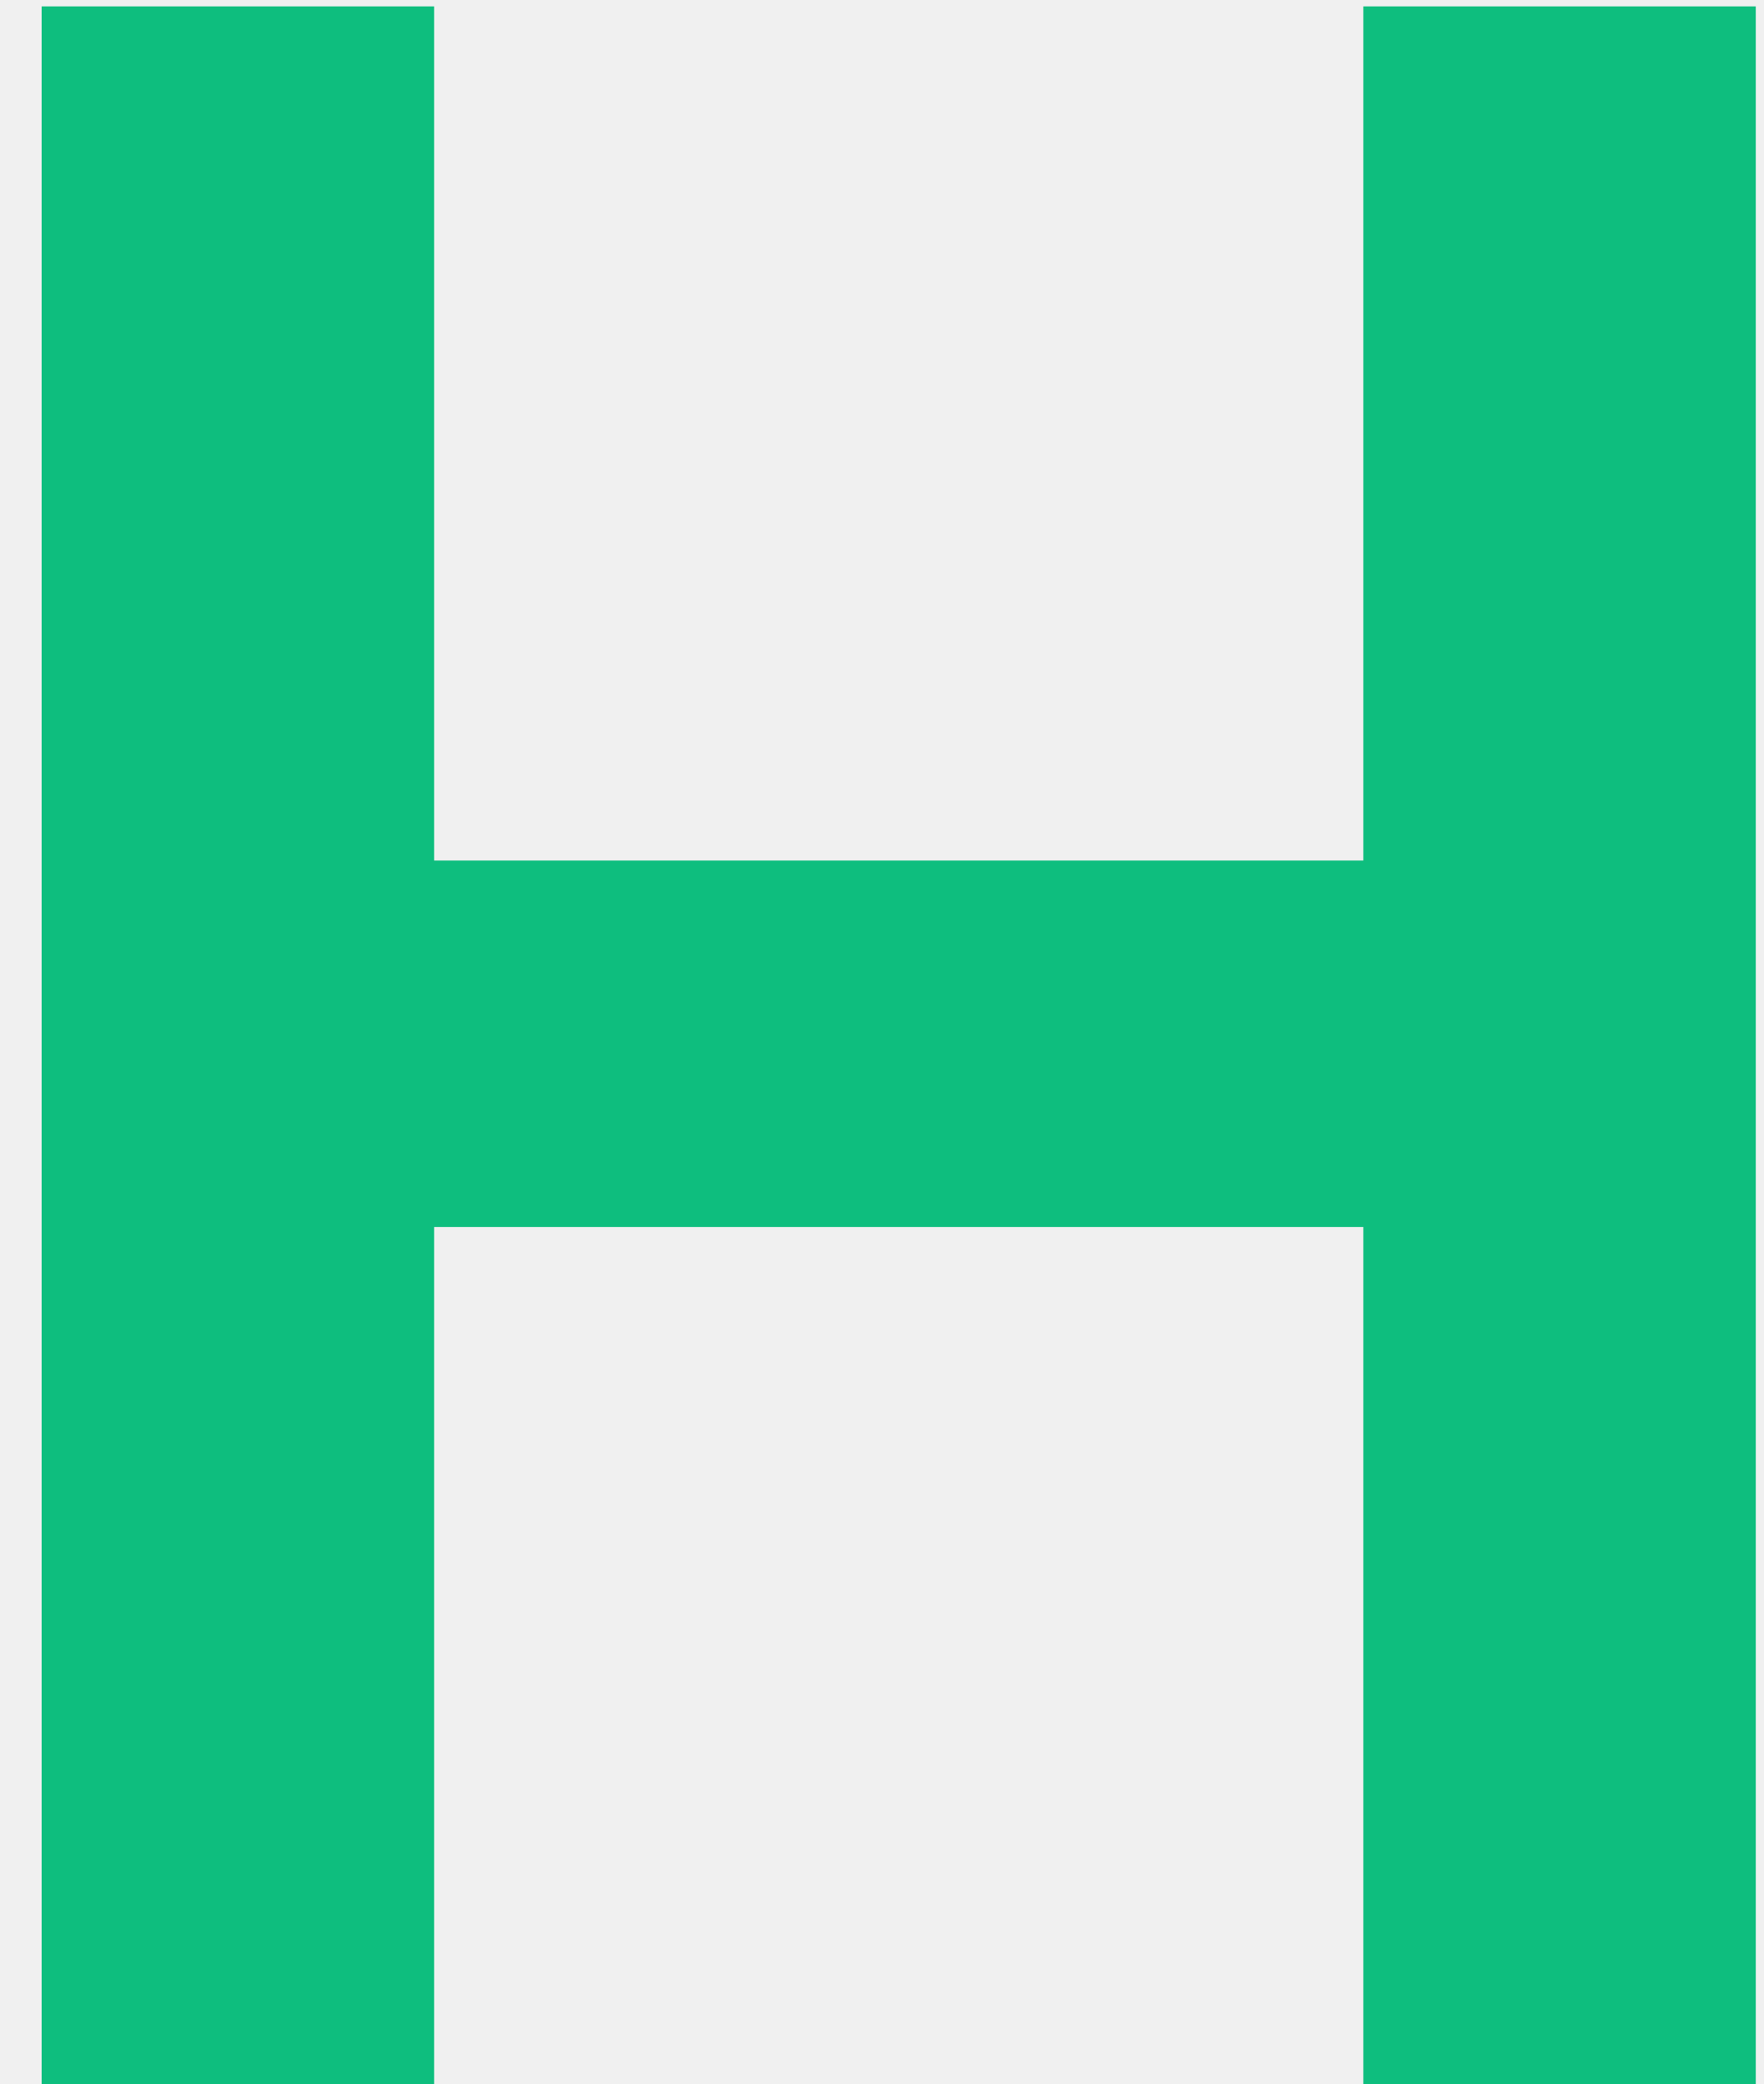
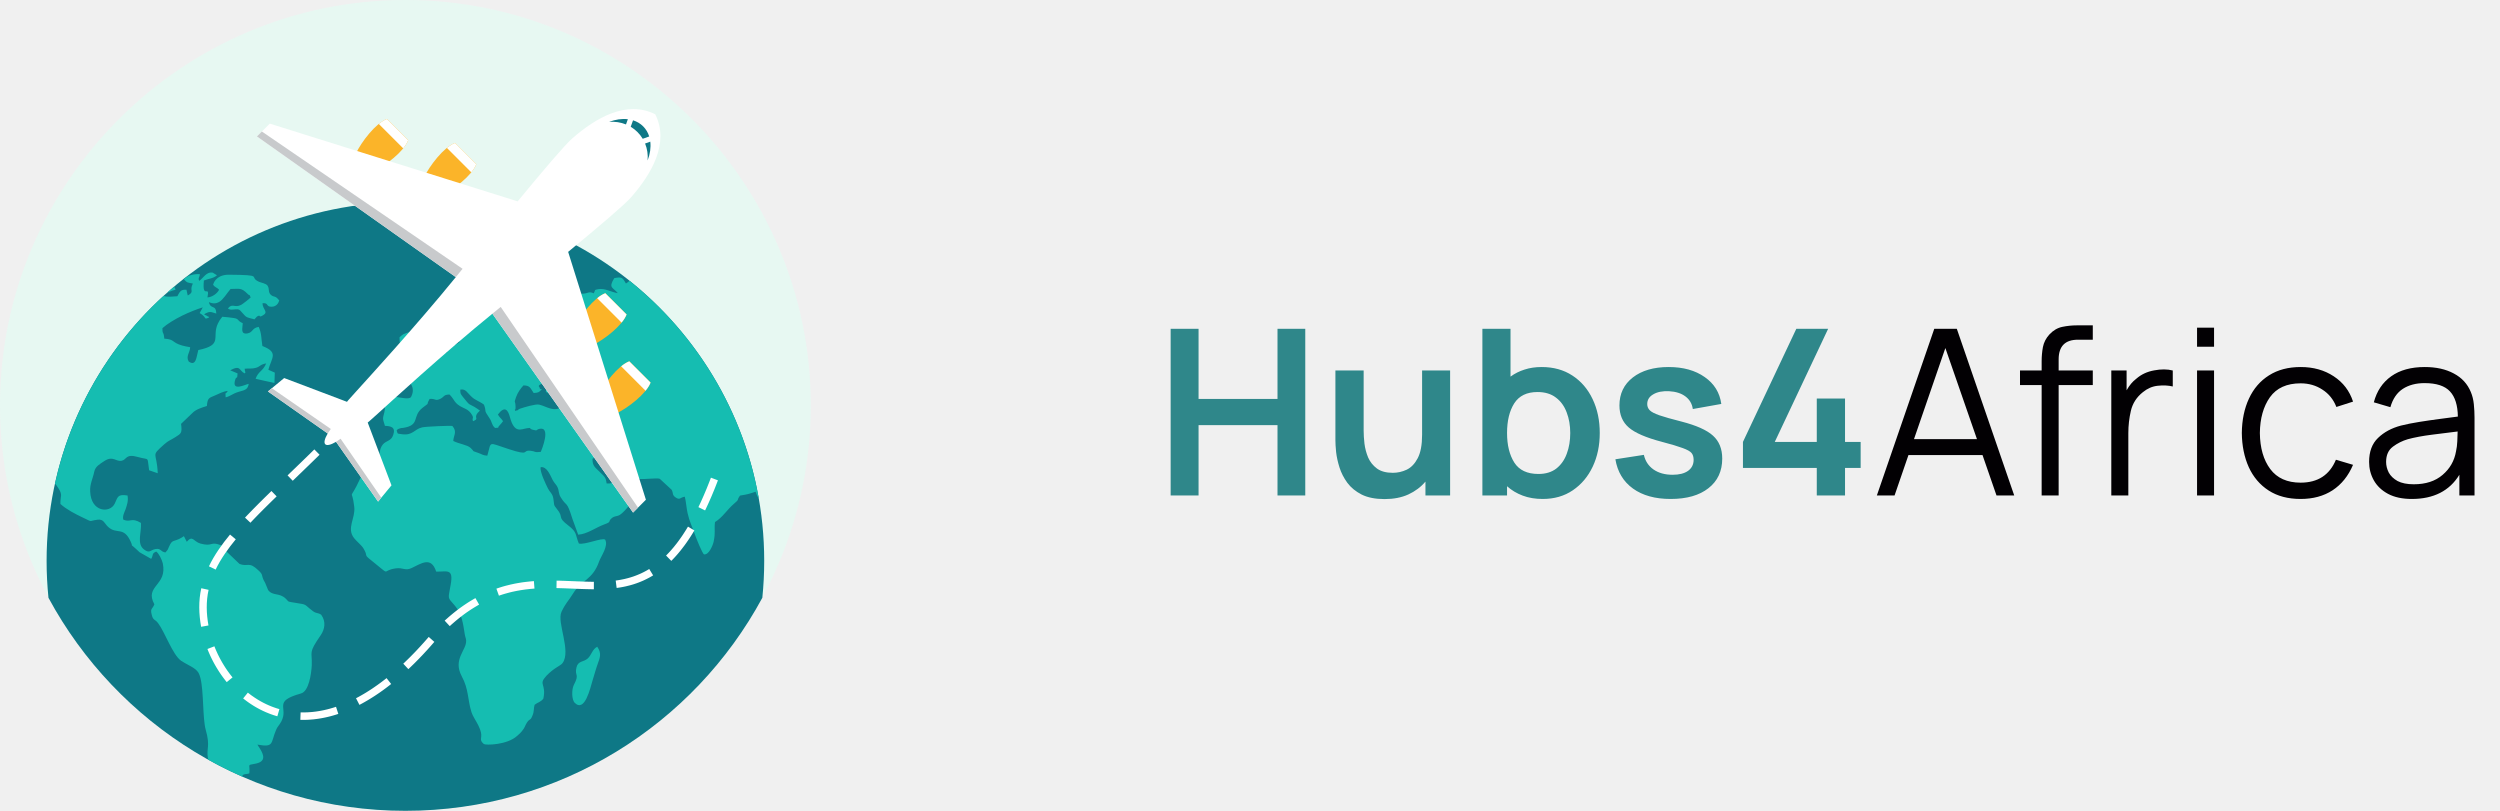
- <svg xmlns="http://www.w3.org/2000/svg" width="22" height="26" viewBox="0 0 22 26" fill="none">
-   <path d="M0.52 26H5.416V15.308H17.008V26H21.904V0.08H17.008V10.736H5.416V0.08H0.52V26Z" fill="#0EBE7E" />
+ <svg xmlns="http://www.w3.org/2000/svg" width="111" height="36" viewBox="0 0 111 36" fill="none">
+   <path d="M51.977 22H53.216V18.875H56.721V22H57.954V14.6H56.721V17.714H53.216V14.6H51.977V22ZM61.476 22.159C61.877 22.159 62.228 22.091 62.53 21.954C62.835 21.813 63.088 21.623 63.29 21.383V22H64.385V16.45H63.141V19.302C63.141 19.751 63.076 20.099 62.946 20.345C62.819 20.588 62.656 20.758 62.458 20.854C62.259 20.947 62.053 20.993 61.841 20.993C61.546 20.993 61.312 20.929 61.137 20.803C60.962 20.672 60.832 20.51 60.746 20.314C60.664 20.116 60.609 19.91 60.582 19.698C60.558 19.485 60.546 19.293 60.546 19.122V16.45H59.292V19.549C59.292 19.679 59.302 19.852 59.323 20.068C59.347 20.284 59.397 20.511 59.472 20.751C59.547 20.991 59.664 21.219 59.821 21.435C59.979 21.647 60.191 21.822 60.459 21.959C60.729 22.093 61.068 22.159 61.476 22.159ZM65.818 22H66.913V21.589C67.112 21.767 67.343 21.906 67.607 22.005C67.871 22.105 68.167 22.154 68.496 22.154C69.01 22.154 69.455 22.026 69.832 21.769C70.212 21.512 70.507 21.162 70.716 20.72C70.925 20.278 71.029 19.78 71.029 19.225C71.029 18.663 70.923 18.161 70.711 17.719C70.502 17.277 70.204 16.929 69.817 16.676C69.43 16.422 68.974 16.296 68.45 16.296C68.172 16.296 67.919 16.333 67.689 16.409C67.46 16.481 67.252 16.585 67.067 16.722V14.6H65.818V22ZM68.306 21.044C67.809 21.044 67.453 20.876 67.237 20.541C67.021 20.201 66.913 19.763 66.913 19.225C66.913 18.684 67.019 18.245 67.232 17.909C67.448 17.573 67.792 17.406 68.265 17.406C68.597 17.406 68.869 17.488 69.082 17.652C69.298 17.813 69.457 18.033 69.56 18.31C69.666 18.584 69.719 18.889 69.719 19.225C69.719 19.564 69.668 19.871 69.565 20.145C69.465 20.419 69.311 20.638 69.102 20.803C68.893 20.964 68.628 21.044 68.306 21.044ZM74.175 22.154C74.891 22.154 75.451 21.995 75.855 21.676C76.263 21.358 76.467 20.919 76.467 20.361C76.467 19.929 76.33 19.59 76.056 19.343C75.785 19.096 75.317 18.887 74.653 18.716C74.221 18.607 73.895 18.514 73.676 18.439C73.46 18.363 73.317 18.288 73.245 18.212C73.173 18.137 73.137 18.046 73.137 17.94C73.137 17.755 73.226 17.611 73.404 17.509C73.582 17.402 73.817 17.356 74.108 17.37C74.409 17.387 74.651 17.464 74.832 17.601C75.017 17.738 75.127 17.925 75.161 18.161L76.426 17.935C76.357 17.435 76.112 17.037 75.691 16.743C75.269 16.445 74.735 16.296 74.087 16.296C73.426 16.296 72.897 16.45 72.499 16.758C72.102 17.067 71.903 17.481 71.903 18.002C71.903 18.416 72.042 18.744 72.32 18.983C72.6 19.223 73.089 19.434 73.784 19.616C74.202 19.725 74.51 19.818 74.709 19.893C74.911 19.965 75.043 20.039 75.105 20.114C75.166 20.189 75.197 20.29 75.197 20.417C75.197 20.623 75.115 20.785 74.951 20.905C74.786 21.022 74.557 21.08 74.262 21.08C73.923 21.08 73.64 21.001 73.414 20.844C73.191 20.686 73.049 20.47 72.988 20.196L71.723 20.392C71.816 20.95 72.076 21.383 72.504 21.692C72.933 22 73.49 22.154 74.175 22.154ZM80.665 22H81.919V20.777H82.613V19.621H81.919V17.694H80.665V19.621H78.8L81.169 14.6H79.756L77.387 19.621V20.777H80.665V22Z" fill="#2F878A" />
+   <path d="M83.332 22H84.118L84.735 20.206H88.024L88.645 22H89.432L86.883 14.6H85.881L83.332 22ZM84.981 19.497L86.374 15.453L87.777 19.497H84.981ZM90.649 22H91.404V17.097H92.92V16.45H91.404V15.957C91.404 15.374 91.69 15.083 92.262 15.083H92.92V14.446H92.211C91.999 14.446 91.784 14.468 91.569 14.512C91.353 14.557 91.161 14.67 90.993 14.851C90.842 15.016 90.746 15.203 90.705 15.412C90.668 15.617 90.649 15.826 90.649 16.039V16.45H89.688V17.097H90.649V22ZM93.742 22H94.498V19.23C94.498 18.898 94.535 18.567 94.611 18.238C94.69 17.906 94.868 17.63 95.145 17.411C95.347 17.246 95.567 17.152 95.803 17.128C96.043 17.101 96.266 17.111 96.471 17.159V16.45C96.228 16.388 95.952 16.386 95.644 16.445C95.335 16.5 95.072 16.623 94.852 16.815C94.688 16.938 94.544 17.109 94.421 17.329V16.45H93.742V22ZM97.549 15.396H98.304V14.548H97.549V15.396ZM97.549 22H98.304V16.45H97.549V22ZM102.147 22.154C102.699 22.154 103.172 22.026 103.566 21.769C103.963 21.508 104.266 21.131 104.475 20.638L103.715 20.412C103.434 21.09 102.911 21.43 102.147 21.43C101.551 21.43 101.102 21.229 100.801 20.828C100.499 20.424 100.345 19.89 100.338 19.225C100.345 18.577 100.494 18.048 100.785 17.637C101.08 17.226 101.534 17.02 102.147 17.02C102.51 17.02 102.832 17.113 103.113 17.298C103.398 17.479 103.605 17.736 103.735 18.069L104.475 17.832C104.321 17.356 104.035 16.981 103.617 16.707C103.202 16.433 102.714 16.296 102.152 16.296C101.601 16.296 101.131 16.419 100.744 16.666C100.357 16.909 100.061 17.252 99.855 17.694C99.65 18.132 99.543 18.642 99.537 19.225C99.543 19.794 99.646 20.299 99.845 20.741C100.047 21.183 100.342 21.529 100.729 21.779C101.116 22.029 101.589 22.154 102.147 22.154ZM107.084 22.154C108.053 22.154 108.758 21.796 109.196 21.08V22H109.869V18.552C109.869 18.346 109.859 18.144 109.838 17.945C109.818 17.747 109.773 17.567 109.705 17.406C109.557 17.046 109.306 16.772 108.949 16.583C108.596 16.392 108.167 16.296 107.659 16.296C107.05 16.296 106.553 16.433 106.169 16.707C105.785 16.981 105.528 17.366 105.398 17.863L106.133 18.079C106.239 17.709 106.423 17.438 106.683 17.267C106.947 17.096 107.269 17.01 107.649 17.01C108.177 17.01 108.554 17.133 108.78 17.38C109.006 17.623 109.122 17.995 109.129 18.495C108.883 18.529 108.61 18.565 108.312 18.603C108.017 18.641 107.721 18.684 107.423 18.732C107.125 18.779 106.851 18.834 106.601 18.896C106.186 19.006 105.847 19.189 105.583 19.446C105.319 19.699 105.188 20.054 105.188 20.51C105.188 20.804 105.258 21.077 105.398 21.327C105.539 21.577 105.749 21.777 106.03 21.928C106.315 22.079 106.666 22.154 107.084 22.154ZM107.171 21.502C106.873 21.502 106.633 21.453 106.452 21.358C106.274 21.258 106.143 21.133 106.061 20.983C105.982 20.828 105.943 20.671 105.943 20.51C105.943 20.208 106.044 19.982 106.246 19.831C106.448 19.681 106.668 19.571 106.904 19.502C107.209 19.42 107.564 19.353 107.968 19.302C108.372 19.251 108.756 19.203 109.119 19.158C109.119 19.285 109.114 19.43 109.104 19.595C109.097 19.756 109.078 19.905 109.047 20.042C108.975 20.46 108.776 20.808 108.451 21.085C108.129 21.363 107.702 21.502 107.171 21.502Z" fill="#020003" />
+   <path d="M18 36C27.914 36 36 27.914 36 18C36 8.086 27.914 0 18 0C8.086 0 0 8.086 0 18C0 27.914 8.086 36 18 36Z" fill="#E7F8F2" />
+   <path d="M18 8.975C26.799 8.975 33.931 16.107 33.931 24.906C33.931 25.458 33.902 26.004 33.848 26.541C30.806 32.173 24.85 36 18 36C11.15 36 5.194 32.174 2.152 26.542C2.098 26.004 2.069 25.458 2.069 24.906C2.069 16.107 9.202 8.975 18 8.975Z" fill="#0E7886" />
+   <path d="M27.953 12.468C30.916 14.841 33.012 18.25 33.692 22.147C33.644 22.073 33.595 21.976 33.546 21.833C33.235 21.935 33.225 21.943 32.857 22.004L32.841 22.027C32.695 22.235 32.849 22.147 32.592 22.364C32.286 22.621 32.087 22.972 31.745 23.18C31.704 23.544 31.776 23.626 31.684 24.058C31.648 24.218 31.47 24.647 31.261 24.614C31.194 24.602 30.914 23.908 30.848 23.716C30.735 23.389 30.608 23.148 30.526 22.772C30.48 22.572 30.45 22.188 30.404 22.053C30.185 22.086 30.194 22.225 29.985 22.078C29.837 21.971 29.904 21.906 29.822 21.747C29.649 21.584 29.47 21.42 29.292 21.257C29.154 21.212 28.624 21.289 28.399 21.265C27.996 21.228 27.961 21.253 27.721 20.93C27.297 20.951 27.333 21.11 26.92 20.754C26.65 20.526 26.701 20.158 26.308 20.366C26.293 20.701 26.456 20.775 26.604 20.93C26.711 21.049 26.844 21.13 26.899 21.289C26.905 21.294 26.93 21.444 26.935 21.465C27.318 21.49 27.41 21.306 27.619 21.151C27.823 21.343 27.624 21.376 27.92 21.526C28.154 21.645 28.108 21.576 28.261 21.767C28.338 22.024 27.736 22.723 27.537 22.85C27.384 22.948 27.303 22.891 27.165 23.004C26.961 23.176 27.19 23.152 26.834 23.282C26.451 23.421 26.073 23.715 25.671 23.74C25.584 23.503 25.497 23.262 25.41 23.021C25.155 22.2 25.166 22.519 24.905 22.094C24.783 21.91 24.834 21.792 24.752 21.628C24.696 21.506 24.61 21.453 24.533 21.302C24.415 21.069 24.278 20.706 24.007 20.742C23.951 20.926 24.257 21.547 24.334 21.698C24.41 21.849 24.532 21.914 24.568 22.131C24.619 22.429 24.558 22.392 24.721 22.592C25.063 23.004 24.706 22.931 25.237 23.335C25.634 23.638 25.532 23.727 25.701 24.132C25.961 24.205 26.736 23.858 26.868 23.96C27.026 24.242 26.685 24.691 26.598 24.936C26.312 25.757 25.813 25.745 25.43 26.374C25.221 26.713 25.124 26.758 24.93 27.166C24.711 27.628 25.374 28.906 24.976 29.442C24.89 29.564 24.609 29.638 24.257 30.009C23.885 30.413 24.267 30.344 24.125 31.018C24.013 31.173 23.875 31.181 23.737 31.292C23.686 31.451 23.727 31.577 23.64 31.773C23.548 32.01 23.533 31.884 23.4 32.076C23.303 32.227 23.314 32.288 23.201 32.427C23.105 32.554 23.053 32.59 22.962 32.672C22.518 33.081 21.564 33.093 21.483 33.035C21.258 32.844 21.411 32.795 21.355 32.525C21.301 32.288 21.175 32.09 21.07 31.907L21.06 31.888C21.009 31.799 20.963 31.712 20.937 31.631C20.753 31.051 20.82 30.61 20.499 30.022C20.096 29.262 20.723 28.866 20.697 28.437C20.687 28.323 20.646 28.253 20.636 28.163C20.559 27.689 20.514 27.265 20.198 26.893C19.851 26.489 19.897 26.632 20.009 25.966C20.151 25.202 19.825 25.398 19.366 25.378C19.141 24.684 18.703 25.022 18.264 25.227C17.988 25.353 17.887 25.19 17.575 25.235C16.882 25.329 17.427 25.627 16.499 24.892C16.111 24.586 16.371 24.741 16.142 24.357C16.066 24.218 15.831 24.035 15.723 23.895C15.372 23.454 15.79 23.009 15.729 22.503C15.621 21.563 15.469 22.38 15.994 21.244C16.27 20.64 16.688 20.636 16.795 20.366C16.887 20.126 16.826 19.954 16.999 19.733C17.152 19.554 17.372 19.59 17.459 19.309C17.581 18.962 17.346 18.917 17.091 18.908C16.984 18.545 16.984 18.634 17.066 18.3C17.112 18.112 17.071 18.022 17.112 17.834C17.214 17.364 18.014 17.83 18.244 17.638C18.351 17.438 18.366 17.242 18.244 17.05C18.116 16.858 17.948 16.882 17.861 16.698C18.055 16.568 17.913 16.682 18.081 16.645C18.279 16.601 18.254 16.543 18.489 16.498C18.698 16.457 18.831 16.266 19.035 16.135C19.325 15.947 19.187 15.779 19.54 15.723C20.106 15.624 19.738 15.641 19.8 15.114C19.886 15.081 19.968 15.044 20.049 15.008C20.228 15.24 20.004 15.146 20.218 15.301C20.274 15.269 20.34 15.236 20.401 15.204C20.37 14.95 20.254 14.999 20.177 14.685C19.896 14.73 19.794 14.967 19.57 14.881C19.351 14.8 19.34 14.485 19.351 14.224C19.432 14.028 19.84 13.922 19.998 13.872C20.254 13.787 20.218 13.615 20.452 13.382C20.758 13.076 20.534 13.386 20.682 12.99C21.018 12.977 20.86 12.966 21.059 12.864L21.069 12.86L21.09 12.851C21.207 12.798 21.36 12.786 21.513 12.733C22.074 12.545 22.303 12.639 22.711 12.806C23.028 12.937 23.981 12.941 24.053 13.342C23.824 13.582 23.604 13.407 23.273 13.427C23.334 13.738 23.359 13.738 23.64 13.823C23.686 13.676 23.619 13.733 23.696 13.639C23.788 13.66 23.88 13.676 23.971 13.693C24.064 13.378 24.17 13.423 24.482 13.386C24.431 13.17 24.374 13.231 24.492 13.06C24.814 13.093 24.553 13.064 24.711 13.322C24.936 13.293 25.155 13.043 25.466 13.011C25.66 12.991 25.65 13.064 25.925 13.035C26.149 13.011 26.139 12.929 26.364 13.023C26.445 12.872 26.364 12.876 26.563 12.839C26.868 12.786 27.134 12.974 27.43 13.015C27.211 12.746 27.001 12.799 27.272 12.35C27.613 12.28 27.644 12.329 27.792 12.587C27.876 12.54 27.911 12.492 27.953 12.468L27.953 12.468ZM10.797 34.5C10.267 34.268 9.75 34.011 9.247 33.731C9.241 33.71 9.236 33.688 9.231 33.661C9.154 33.208 9.348 33.158 9.134 32.403C8.993 31.903 9.05 30.719 8.901 30.112C8.877 30.015 8.848 29.933 8.812 29.87C8.675 29.642 8.338 29.536 8.068 29.352C8.052 29.348 8.042 29.343 8.038 29.335C7.665 29.074 7.313 28.049 7.017 27.665C6.88 27.481 6.793 27.562 6.732 27.273C6.665 27.008 6.767 27.053 6.854 26.832C6.4 25.999 7.441 26.011 7.227 25.01C7.181 24.826 7.049 24.569 6.936 24.488C6.722 24.582 6.824 24.634 6.712 24.814C6.539 24.716 6.365 24.618 6.197 24.52C5.671 24.014 5.952 24.381 5.804 24.05C5.488 23.356 5.187 23.744 4.809 23.401C4.641 23.258 4.61 23.033 4.33 23.075C3.906 23.132 4.141 23.197 3.702 22.992C3.33 22.817 2.943 22.613 2.682 22.376C2.672 22.008 2.805 21.991 2.575 21.649C2.535 21.585 2.489 21.526 2.442 21.47C3.16 18.204 4.879 15.314 7.261 13.139C7.446 13.203 7.691 13.161 7.875 13.153C7.941 13.031 7.982 12.924 8.099 12.879C8.145 12.863 8.201 12.859 8.278 12.863C8.288 12.924 8.303 12.986 8.319 13.047C8.319 13.051 8.329 13.092 8.324 13.084C8.329 13.075 8.334 13.108 8.339 13.12C8.66 12.932 8.39 12.928 8.563 12.589C8.293 12.536 8.329 12.568 8.16 12.397C8.324 12.217 8.639 12.156 8.874 12.172C8.859 12.336 8.782 12.332 8.844 12.47C9.027 12.356 9.155 12.05 9.451 12.107C9.507 12.148 9.573 12.185 9.634 12.221C9.481 12.364 9.252 12.373 9.053 12.454C8.966 13.341 9.334 12.598 9.211 13.206C9.43 13.19 9.644 13.03 9.726 12.867C9.644 12.761 9.527 12.761 9.461 12.634C9.512 12.471 9.622 12.347 9.777 12.273C9.882 12.224 10.008 12.197 10.15 12.197C11.772 12.21 11.001 12.283 11.501 12.512C11.613 12.56 11.812 12.585 11.879 12.683C11.981 12.838 11.884 12.985 12.047 13.108C12.19 13.214 12.21 13.104 12.399 13.341C12.359 13.476 12.261 13.615 12.063 13.619C11.787 13.623 11.95 13.435 11.654 13.464C11.66 13.741 11.935 13.848 11.68 13.998C11.455 14.134 11.598 13.95 11.43 14.044C11.425 14.048 11.409 14.056 11.405 14.06C11.395 14.068 11.384 14.081 11.379 14.089C11.349 14.121 11.323 14.15 11.298 14.179C10.89 14.068 10.967 14.118 10.721 13.848C10.63 13.746 10.614 13.722 10.451 13.734C10.349 13.738 10.217 13.783 10.12 13.693C10.319 13.444 10.416 13.685 10.706 13.537C10.757 13.513 11.079 13.264 11.13 13.206C11.043 13.01 11.12 13.173 10.992 13.047C10.707 12.757 10.625 12.83 10.238 12.83C10.056 13.039 9.92 13.297 9.723 13.411C9.603 13.479 9.461 13.495 9.274 13.415C9.36 13.766 9.585 13.496 9.605 13.921C9.457 13.892 9.38 13.819 9.227 13.872C8.901 13.994 9.192 13.982 9.217 14.047C9.217 14.052 9.37 14.068 9.217 14.125C9.049 14.186 9.191 14.092 8.865 13.9C8.911 13.819 8.957 13.733 9.003 13.647C8.738 13.729 8.406 13.86 8.095 14.011C7.743 14.187 7.412 14.387 7.213 14.57C7.207 14.877 7.264 14.672 7.295 15.036C7.769 15.065 7.616 15.207 8.09 15.342C8.181 15.367 8.299 15.392 8.442 15.416C8.442 15.645 8.238 15.816 8.38 16.053C8.712 16.286 8.722 15.833 8.804 15.543C9.927 15.309 9.386 14.979 9.676 14.361C9.719 14.269 9.781 14.17 9.87 14.064C9.956 14.068 10.308 14.105 10.385 14.121C10.64 14.166 10.502 14.227 10.778 14.35C10.773 14.571 10.661 14.856 10.987 14.803C11.237 14.759 11.181 14.562 11.487 14.514C11.624 14.836 11.589 14.975 11.65 15.363C12.384 15.649 12.058 15.882 11.915 16.417C12.007 16.462 12.104 16.503 12.201 16.544C12.196 16.699 12.19 16.85 12.185 17.002C12.17 17.002 11.399 16.834 11.349 16.818C11.466 16.483 11.68 16.479 11.818 16.136C11.543 16.184 11.563 16.27 11.364 16.331C11.186 16.385 11.048 16.348 10.859 16.372C10.793 16.593 10.854 16.18 10.875 16.462C10.885 16.568 10.936 16.466 10.865 16.58C10.609 16.462 10.696 16.184 10.222 16.441C10.329 16.49 10.436 16.535 10.548 16.58C10.533 16.894 10.508 16.658 10.441 16.866C10.278 17.401 10.885 17.07 11.043 17.042C11.002 17.324 10.829 17.324 10.584 17.401C10.314 17.483 10.232 17.593 10.018 17.642C10.018 17.307 9.967 17.589 10.115 17.357C9.9 17.377 9.742 17.475 9.538 17.561L9.518 17.569C9.256 17.675 9.216 17.691 9.186 18.026C8.962 18.095 8.702 18.174 8.543 18.337C8.386 18.488 8.227 18.639 8.074 18.786C8.059 18.798 8.048 18.81 8.039 18.819C8.095 19.239 8.039 19.247 7.783 19.411C7.569 19.55 7.498 19.546 7.299 19.721C6.661 20.293 6.968 20.027 7.003 21.012C6.87 20.971 6.743 20.926 6.621 20.881C6.523 20.228 6.656 20.445 6.131 20.293C5.564 20.13 5.641 20.407 5.406 20.456C5.146 20.513 5.019 20.22 4.641 20.465C4.432 20.607 4.233 20.701 4.182 20.954C4.121 21.261 3.984 21.485 4.004 21.824C4.04 22.744 4.876 22.796 5.09 22.368C5.233 22.082 5.198 21.927 5.662 22C5.707 22.245 5.636 22.425 5.575 22.613C5.534 22.723 5.422 22.923 5.478 23.075C5.809 23.21 5.819 22.956 6.258 23.217C6.289 23.654 6.059 24.144 6.396 24.398C6.656 24.59 6.671 24.418 6.901 24.378C7.156 24.333 7.11 24.492 7.345 24.529C7.477 24.365 7.421 24.468 7.508 24.267C7.661 23.921 7.702 24.084 8.064 23.871C8.099 23.851 8.13 23.83 8.166 23.806C8.207 23.892 8.253 23.973 8.293 24.055C8.558 23.741 8.589 24.047 8.895 24.133C9.027 24.169 9.12 24.182 9.193 24.183C9.415 24.186 9.438 24.078 9.742 24.185C9.778 24.202 9.824 24.214 9.864 24.226C9.869 24.226 9.885 24.235 9.885 24.243C9.89 24.247 9.905 24.259 9.91 24.264C9.961 24.321 9.967 24.378 10.007 24.439C10.216 24.639 10.426 24.84 10.63 25.035C11.032 25.195 11.032 24.896 11.492 25.341C11.685 25.525 11.598 25.522 11.706 25.758C11.721 25.795 11.752 25.831 11.772 25.877C11.813 25.987 11.858 26.093 11.905 26.199C12.113 26.473 12.399 26.301 12.69 26.583C12.858 26.747 12.731 26.698 13.103 26.763C13.679 26.857 13.455 26.804 13.894 27.135C14.062 27.257 14.103 27.188 14.261 27.294C14.48 27.6 14.424 27.931 14.241 28.201C13.674 29.025 13.868 28.891 13.842 29.544C13.822 29.92 13.715 30.696 13.363 30.79C12.083 31.15 12.827 31.399 12.491 32.032C12.394 32.212 12.322 32.256 12.261 32.4C12.007 32.995 12.185 33.196 11.43 33.061C11.502 33.187 11.456 33.102 11.527 33.216C11.751 33.563 11.787 33.825 11.328 33.91C10.945 33.984 11.109 33.91 11.073 34.335C10.925 34.396 10.859 34.335 10.762 34.433L10.798 34.5L10.797 34.5ZM7.436 12.982C7.534 12.969 7.534 12.926 7.793 12.864C7.772 12.778 7.757 12.778 7.736 12.745L7.728 12.729C7.63 12.812 7.532 12.897 7.436 12.983V12.982V12.982ZM21.069 17.719L21.059 17.711C21.024 17.687 20.988 17.663 20.958 17.634C20.733 17.434 20.687 17.255 20.438 17.299C20.432 17.487 20.458 17.495 20.549 17.618C20.896 18.051 20.789 17.904 21.059 18.063L21.069 18.069C21.133 18.106 21.207 18.157 21.309 18.231C20.962 18.536 21.284 18.569 21.069 18.671L21.059 18.676C21.038 18.684 21.019 18.692 21.003 18.701C20.932 18.521 21.09 18.607 20.906 18.345C20.804 18.21 20.708 18.17 20.549 18.096C20.151 17.908 20.203 17.761 19.958 17.516C19.682 17.524 19.744 17.61 19.55 17.708C19.315 17.822 19.351 17.688 19.075 17.712C18.851 18.108 19.172 17.777 18.764 18.104C18.275 18.484 18.678 18.88 17.892 18.999C17.836 19.007 17.816 18.999 17.76 19.019C17.611 19.072 17.698 19.027 17.611 19.113C17.678 19.268 17.586 19.243 17.851 19.28C18.336 19.345 18.397 19.048 18.749 18.974C18.922 18.937 20.009 18.892 20.085 18.913C20.32 19.174 20.126 19.358 20.126 19.578C20.382 19.713 20.744 19.746 20.892 19.885C21.06 20.044 20.979 20.019 21.06 20.048L21.07 20.051C21.101 20.06 21.145 20.076 21.223 20.105C21.427 20.174 21.417 20.215 21.636 20.232C21.835 19.566 21.631 19.635 22.59 19.941C23.59 20.269 23.141 19.97 23.564 20.015C23.774 20.036 23.718 20.101 24.008 20.064C24.064 19.95 24.477 18.912 23.942 19.043C23.783 19.084 23.891 19.141 23.666 19.084C23.432 19.023 23.656 18.978 23.396 19.014C23.141 19.051 22.835 19.276 22.636 18.504C22.56 18.226 22.422 17.985 22.106 18.405C22.187 18.548 22.243 18.561 22.335 18.7C22.31 18.74 22.223 18.843 22.192 18.875C22.019 19.047 22.264 18.965 21.983 19.002C21.83 18.887 21.861 18.74 21.713 18.537C21.453 18.156 21.621 18.332 21.489 17.968C21.384 17.877 21.211 17.808 21.07 17.718H21.069V17.719ZM26.517 28.715C26.293 28.829 26.262 29.091 26.094 29.237C25.91 29.405 25.665 29.328 25.594 29.638C25.502 30.026 25.747 29.907 25.477 30.414C25.38 30.601 25.375 31.071 25.523 31.21C25.966 31.639 26.206 30.557 26.308 30.218C26.385 29.977 26.456 29.703 26.538 29.478C26.619 29.237 26.736 29.025 26.517 28.715ZM25.783 17.319C25.818 17.818 26.114 18.009 26.323 18.238C26.298 18.475 26.241 18.414 26.247 18.744C26.497 18.925 26.68 19.035 27.007 18.945C27.053 18.545 26.925 18.565 26.803 18.291C26.823 18.259 26.879 18.218 26.889 18.21C26.982 18.087 26.936 18.259 26.982 18.05C26.742 17.973 26.354 17.728 26.324 17.405C26.441 17.311 26.405 17.368 26.492 17.311C26.681 17.189 26.538 17.377 26.65 17.168C26.553 16.981 26.446 16.948 26.212 17.042C26.11 17.083 25.839 17.275 25.783 17.319L25.783 17.319ZM23.696 17.45C23.538 17.23 23.548 17.119 23.242 17.111C23.12 17.242 22.977 17.438 22.911 17.638C22.809 17.94 22.881 17.732 22.891 18.059C22.886 18.071 22.891 18.087 22.891 18.099C22.886 18.295 22.839 18.062 22.87 18.242C23.11 18.193 22.927 18.197 23.105 18.14C23.274 18.083 23.789 17.928 23.937 17.965C24.288 18.046 24.584 18.324 24.982 18.046C24.962 17.691 24.533 17.556 24.237 17.401C24.253 17.074 24.339 17.331 24.319 17.017C24.217 17.013 24.156 16.996 24.059 17.037C23.829 17.139 23.957 17.168 23.957 17.205C23.967 17.38 24.186 17.168 23.952 17.385C23.886 17.442 23.778 17.442 23.697 17.45H23.696V17.45ZM17.739 14.975C17.729 15.547 17.928 15.355 18.116 15.637C18.03 15.878 18.014 15.69 17.918 15.939C17.831 16.147 17.938 15.96 17.882 16.323C18.03 16.331 18.249 16.278 18.443 16.262C18.718 16.237 18.713 16.213 18.81 15.931C18.657 15.743 18.504 15.555 18.346 15.367C18.147 15.065 18.346 15.273 18.285 15.02C18.239 14.93 18.198 14.84 18.157 14.75C17.892 14.841 17.918 14.816 17.739 14.975Z" fill="#15BDB1" />
+   <path d="M27.82 13.963L27.666 13.809L27.03 13.173L26.876 13.018C26.374 13.209 25.746 14.031 25.498 14.55L25.575 14.628L26.211 15.264L26.288 15.341C26.807 15.093 27.63 14.465 27.82 13.963V13.963V13.963Z" fill="#FBB429" />
+   <path d="M27.82 13.963L27.665 13.809L27.029 13.173L26.875 13.018C26.759 13.063 26.637 13.14 26.514 13.24L27.598 14.324C27.698 14.201 27.775 14.079 27.82 13.963V13.963H27.82Z" fill="white" />
+   <path d="M28.885 16.987L28.73 16.832L28.094 16.197L27.94 16.042C27.438 16.233 26.81 17.055 26.562 17.574L26.64 17.651L27.276 18.287L27.353 18.365C27.872 18.117 28.695 17.489 28.885 16.987H28.885V16.987Z" fill="#FBB429" />
+   <path d="M28.885 16.987L28.731 16.833L28.095 16.197L27.941 16.043C27.825 16.087 27.703 16.164 27.579 16.264L28.663 17.349C28.763 17.225 28.841 17.103 28.885 16.987V16.987H28.885Z" fill="white" />
+   <path d="M20.203 6.346L20.357 6.501L20.993 7.137L21.148 7.291C20.957 7.793 20.135 8.421 19.616 8.669L19.538 8.592L18.902 7.956L18.825 7.878C19.073 7.36 19.701 6.537 20.203 6.346H20.203V6.346Z" fill="#FBB429" />
+   <path d="M20.203 6.346L20.358 6.501L20.993 7.137L21.148 7.291C21.104 7.407 21.026 7.529 20.926 7.652L19.842 6.568C19.965 6.468 20.087 6.39 20.203 6.346Z" fill="white" />
+   <path d="M17.18 5.282L17.334 5.436L17.97 6.072L18.124 6.226C17.934 6.728 17.111 7.356 16.592 7.604L16.515 7.527L15.879 6.891L15.802 6.814C16.05 6.295 16.678 5.472 17.179 5.282L17.18 5.282Z" fill="#FBB429" />
+   <path d="M17.18 5.282L17.334 5.436L17.97 6.072L18.124 6.226C18.08 6.342 18.003 6.465 17.903 6.588L16.818 5.503C16.941 5.403 17.064 5.326 17.18 5.282Z" fill="white" />
+   <path d="M14.921 19.617L16.787 22.27L17.382 21.55L16.326 18.761C16.459 18.647 16.209 18.873 16.754 18.383C17.299 17.893 19.694 15.691 21.863 13.928L28.108 22.758L28.678 22.188L25.226 11.183C26.637 10.02 27.729 9.092 28.023 8.756C28.922 7.728 29.735 6.358 29.093 5.074C27.809 4.431 26.439 5.245 25.411 6.144C25.075 6.438 24.147 7.53 22.984 8.941L11.979 5.489L11.409 6.058L20.238 12.304C18.476 14.473 16.274 16.867 15.784 17.413C15.293 17.957 15.52 17.708 15.406 17.841L12.617 16.785L11.897 17.38L14.55 19.246C14.262 19.741 14.426 19.905 14.921 19.617H14.921V19.617Z" fill="white" />
+   <path d="M14.921 19.617L16.787 22.27L16.93 22.097L15.122 19.479L14.921 19.617H14.921V19.617Z" fill="#C8CACC" />
+   <path d="M12.07 17.237L11.896 17.38L14.549 19.246L14.688 19.046L12.07 17.237H12.07Z" fill="#C8CACC" />
+   <path d="M21.862 13.928L28.108 22.758L28.328 22.538L22.231 13.627L21.862 13.928Z" fill="#C8CACC" />
+   <path d="M11.628 5.838L11.408 6.058L20.237 12.304L20.538 11.935L11.627 5.839L11.628 5.838Z" fill="#C8CACC" />
+   <path d="M28.556 5.61C28.43 5.484 28.277 5.395 28.107 5.342L28.004 5.629C28.111 5.693 28.212 5.771 28.304 5.863C28.395 5.955 28.473 6.055 28.537 6.162L28.825 6.059C28.772 5.89 28.683 5.737 28.556 5.61H28.556V5.61ZM27.877 5.293C27.615 5.261 27.328 5.303 27.043 5.412C27.299 5.391 27.557 5.428 27.794 5.525L27.877 5.293ZM28.642 6.372C28.739 6.609 28.776 6.866 28.754 7.123C28.864 6.838 28.905 6.551 28.873 6.289L28.642 6.372Z" fill="#0E7886" />
+   <path d="M12.998 21.346L13 21.344L13.038 21.308L13.075 21.272L13.113 21.235L13.151 21.198L13.189 21.162L13.227 21.125L13.265 21.087L13.304 21.05L13.343 21.013L13.382 20.976L13.421 20.938L13.46 20.9L13.499 20.862L13.538 20.824L13.578 20.785L13.618 20.747L13.658 20.708L13.698 20.67L13.738 20.631L13.778 20.591L13.819 20.552L13.859 20.513L13.9 20.473L13.941 20.433L13.982 20.393L14.023 20.353L14.064 20.313L14.106 20.272L14.148 20.231L14.189 20.19L13.957 19.954L13.915 19.994L13.874 20.035L13.833 20.075L13.791 20.116L13.751 20.156L13.71 20.196L13.669 20.235L13.629 20.275L13.589 20.314L13.548 20.353L13.508 20.392L13.468 20.431L13.428 20.47L13.388 20.509L13.349 20.547L13.309 20.585L13.27 20.623L13.23 20.661L13.191 20.699L13.152 20.737L13.114 20.774L13.075 20.811L13.036 20.848L12.998 20.885L12.96 20.922L12.921 20.959L12.883 20.995L12.846 21.032L12.808 21.069L12.77 21.105L12.768 21.107L12.998 21.346L12.998 21.346ZM31.565 21.21L31.526 21.312L31.487 21.413L31.447 21.513L31.408 21.611L31.369 21.708L31.329 21.803L31.289 21.897L31.25 21.989L31.21 22.08L31.17 22.169L31.131 22.258L31.091 22.345L31.051 22.43L31.011 22.513L31.009 22.517L31.306 22.663L31.309 22.657L31.35 22.571L31.391 22.484L31.432 22.395L31.473 22.305L31.513 22.214L31.554 22.121L31.595 22.027L31.635 21.931L31.675 21.834L31.716 21.736L31.756 21.636L31.796 21.534L31.836 21.431L31.876 21.327L31.566 21.209L31.565 21.21ZM30.547 23.382L30.526 23.416L30.485 23.483L30.445 23.548L30.404 23.613L30.363 23.676L30.323 23.738L30.282 23.799L30.241 23.858L30.2 23.916L30.159 23.974L30.118 24.03L30.077 24.085L30.036 24.139L29.994 24.191L29.953 24.243L29.912 24.294L29.87 24.343L29.829 24.391L29.788 24.438L29.746 24.485L29.705 24.53L29.663 24.574L29.622 24.617L29.58 24.659L29.573 24.666L29.805 24.903L29.815 24.893L29.86 24.848L29.904 24.802L29.948 24.755L29.992 24.707L30.036 24.658L30.08 24.608L30.124 24.556L30.167 24.504L30.211 24.451L30.254 24.396L30.297 24.341L30.34 24.284L30.384 24.227L30.427 24.168L30.47 24.108L30.512 24.047L30.555 23.985L30.598 23.921L30.64 23.857L30.683 23.791L30.725 23.724L30.767 23.656L30.809 23.586L30.83 23.552L30.545 23.381L30.547 23.382ZM28.827 25.263L28.826 25.263L28.784 25.289L28.741 25.314L28.699 25.338L28.656 25.361L28.613 25.384L28.571 25.406L28.528 25.427L28.485 25.448L28.442 25.468L28.399 25.487L28.356 25.505L28.313 25.523L28.27 25.54L28.227 25.557L28.183 25.573L28.14 25.589L28.096 25.604L28.052 25.618L28.009 25.632L27.965 25.645L27.921 25.657L27.877 25.67L27.832 25.681L27.788 25.692L27.744 25.703L27.699 25.713L27.655 25.722L27.61 25.731L27.565 25.74L27.52 25.748L27.475 25.756L27.43 25.763L27.385 25.77L27.34 25.776L27.337 25.776L27.379 26.105L27.385 26.104L27.433 26.098L27.482 26.09L27.53 26.083L27.578 26.075L27.627 26.066L27.675 26.057L27.723 26.047L27.771 26.037L27.819 26.026L27.867 26.014L27.915 26.002L27.963 25.99L28.011 25.977L28.059 25.963L28.106 25.949L28.154 25.934L28.201 25.918L28.249 25.902L28.296 25.885L28.343 25.868L28.391 25.849L28.438 25.831L28.485 25.811L28.532 25.791L28.579 25.77L28.626 25.748L28.673 25.725L28.72 25.702L28.766 25.678L28.813 25.654L28.86 25.628L28.906 25.602L28.952 25.575L28.998 25.547L28.999 25.546L28.826 25.264L28.827 25.263ZM26.367 25.832H26.361L26.314 25.831L26.266 25.831L26.218 25.83L26.169 25.829L26.121 25.828L26.072 25.827L26.024 25.826L25.975 25.824L25.926 25.823L25.877 25.821L25.828 25.819L25.779 25.817L25.73 25.815L25.68 25.814L25.63 25.812L25.58 25.81L25.531 25.808L25.481 25.805L25.431 25.804L25.381 25.802L25.331 25.8L25.28 25.798L25.23 25.796L25.179 25.794L25.129 25.792L25.078 25.79L25.027 25.788L24.976 25.787L24.924 25.785L24.873 25.783L24.822 25.782L24.77 25.781L24.718 25.78L24.713 25.779L24.707 26.111H24.712L24.763 26.112L24.813 26.113L24.864 26.115L24.914 26.116L24.965 26.118L25.016 26.119L25.066 26.121L25.116 26.123L25.167 26.125L25.217 26.127L25.267 26.129L25.317 26.131L25.367 26.133L25.417 26.135L25.467 26.137L25.517 26.139L25.567 26.141L25.617 26.143L25.667 26.145L25.717 26.147L25.767 26.149L25.817 26.151L25.866 26.152L25.916 26.154L25.965 26.155L26.015 26.157L26.065 26.158L26.114 26.159L26.164 26.16L26.213 26.161L26.262 26.162L26.312 26.162L26.361 26.163H26.367L26.368 25.831L26.367 25.832ZM23.703 25.802L23.66 25.805L23.606 25.81L23.551 25.815L23.497 25.82L23.443 25.826L23.388 25.832L23.334 25.838L23.279 25.845L23.224 25.852L23.169 25.86L23.114 25.869L23.059 25.878L23.004 25.887L22.948 25.897L22.893 25.907L22.837 25.918L22.782 25.93L22.726 25.942L22.67 25.954L22.614 25.968L22.558 25.982L22.501 25.996L22.445 26.01L22.388 26.026L22.332 26.042L22.275 26.059L22.218 26.077L22.162 26.095L22.104 26.114L22.047 26.134L22.04 26.136L22.152 26.448L22.157 26.447L22.211 26.428L22.264 26.411L22.318 26.393L22.371 26.377L22.425 26.361L22.479 26.346L22.532 26.331L22.585 26.317L22.638 26.303L22.692 26.29L22.744 26.277L22.797 26.266L22.85 26.254L22.903 26.244L22.956 26.233L23.008 26.224L23.061 26.214L23.114 26.205L23.166 26.197L23.218 26.189L23.271 26.182L23.323 26.174L23.376 26.168L23.428 26.162L23.48 26.156L23.532 26.15L23.584 26.145L23.636 26.141L23.688 26.136L23.731 26.133L23.705 25.803L23.703 25.802ZM21.108 26.557L21.064 26.581L21.005 26.615L20.946 26.65L20.887 26.685L20.828 26.722L20.769 26.759L20.71 26.798L20.651 26.837L20.592 26.877L20.533 26.918L20.474 26.96L20.414 27.003L20.355 27.047L20.296 27.092L20.236 27.138L20.177 27.185L20.117 27.233L20.058 27.282L19.998 27.332L19.938 27.383L19.878 27.436L19.818 27.489L19.758 27.543L19.743 27.557L19.969 27.8L19.982 27.789L20.039 27.736L20.097 27.685L20.155 27.635L20.212 27.586L20.269 27.538L20.327 27.49L20.384 27.444L20.441 27.399L20.498 27.356L20.555 27.312L20.611 27.27L20.668 27.229L20.724 27.189L20.781 27.15L20.837 27.112L20.893 27.075L20.95 27.038L21.006 27.003L21.061 26.969L21.117 26.935L21.173 26.902L21.228 26.87L21.273 26.845L21.109 26.557L21.108 26.557ZM19.037 28.279L19.031 28.285L18.97 28.355L18.91 28.423L18.851 28.49L18.791 28.557L18.732 28.622L18.673 28.687L18.614 28.751L18.555 28.814L18.497 28.877L18.438 28.939L18.38 28.999L18.321 29.059L18.263 29.118L18.205 29.177L18.147 29.234L18.089 29.291L18.031 29.347L17.974 29.403L17.916 29.457L17.905 29.467L18.131 29.71L18.143 29.698L18.202 29.643L18.261 29.586L18.32 29.529L18.38 29.471L18.439 29.412L18.498 29.352L18.558 29.291L18.618 29.23L18.677 29.168L18.738 29.105L18.797 29.042L18.857 28.977L18.917 28.912L18.978 28.846L19.038 28.779L19.099 28.711L19.159 28.643L19.22 28.573L19.279 28.506L19.285 28.5L19.037 28.28L19.037 28.279ZM17.163 30.109L17.123 30.14L17.068 30.183L17.012 30.226L16.957 30.268L16.902 30.309L16.847 30.349L16.792 30.389L16.738 30.428L16.683 30.466L16.629 30.504L16.575 30.541L16.521 30.578L16.467 30.613L16.413 30.648L16.36 30.682L16.306 30.716L16.253 30.749L16.2 30.781L16.146 30.813L16.094 30.843L16.041 30.874L15.989 30.903L15.936 30.933L15.884 30.961L15.832 30.988L15.807 31.001L15.959 31.296L15.987 31.282L16.041 31.253L16.096 31.223L16.15 31.193L16.205 31.162L16.26 31.13L16.315 31.098L16.37 31.065L16.425 31.032L16.481 30.997L16.537 30.962L16.592 30.927L16.648 30.891L16.704 30.854L16.76 30.816L16.816 30.778L16.873 30.739L16.929 30.699L16.986 30.659L17.043 30.617L17.1 30.575L17.156 30.533L17.213 30.49L17.271 30.445L17.328 30.401L17.368 30.369L17.163 30.108L17.163 30.109ZM14.918 31.382L14.875 31.396L14.826 31.412L14.777 31.427L14.729 31.441L14.681 31.455L14.633 31.469L14.585 31.481L14.537 31.494L14.49 31.505L14.443 31.516L14.396 31.527L14.348 31.537L14.302 31.546L14.255 31.555L14.209 31.564L14.162 31.572L14.117 31.579L14.071 31.586L14.025 31.593L13.98 31.598L13.935 31.604L13.889 31.609L13.845 31.613L13.8 31.617L13.755 31.62L13.711 31.623L13.667 31.626L13.623 31.628L13.579 31.629L13.535 31.63L13.492 31.631H13.449L13.406 31.631L13.363 31.63L13.347 31.629L13.335 31.96L13.355 31.961L13.401 31.962L13.448 31.962H13.495L13.542 31.962L13.589 31.961L13.636 31.959L13.683 31.957L13.731 31.954L13.779 31.951L13.827 31.947L13.875 31.943L13.924 31.939L13.972 31.933L14.021 31.927L14.07 31.921L14.119 31.914L14.168 31.907L14.218 31.898L14.267 31.89L14.317 31.881L14.367 31.871L14.417 31.861L14.467 31.85L14.517 31.839L14.568 31.827L14.619 31.815L14.669 31.802L14.72 31.788L14.772 31.774L14.823 31.759L14.874 31.744L14.926 31.728L14.978 31.711L15.021 31.697L14.919 31.381L14.918 31.382ZM12.406 31.485L12.39 31.48L12.352 31.469L12.314 31.458L12.276 31.446L12.238 31.433L12.201 31.42L12.163 31.407L12.127 31.394L12.09 31.38L12.053 31.366L12.017 31.351L11.98 31.336L11.944 31.321L11.908 31.305L11.873 31.289L11.837 31.273L11.802 31.256L11.767 31.239L11.732 31.222L11.698 31.205L11.664 31.187L11.629 31.168L11.595 31.15L11.561 31.131L11.528 31.111L11.494 31.092L11.461 31.072L11.428 31.052L11.395 31.031L11.363 31.01L11.33 30.989L11.298 30.968L11.266 30.946L11.235 30.924L11.203 30.902L11.171 30.88L11.14 30.857L11.109 30.834L11.079 30.81L11.048 30.787L11.018 30.763L11.005 30.752L10.796 31.01L10.811 31.022L10.844 31.048L10.877 31.073L10.909 31.098L10.943 31.123L10.976 31.148L11.01 31.172L11.044 31.196L11.079 31.22L11.113 31.243L11.148 31.266L11.183 31.289L11.218 31.311L11.253 31.334L11.289 31.355L11.325 31.377L11.361 31.398L11.398 31.419L11.434 31.439L11.471 31.459L11.508 31.479L11.546 31.499L11.583 31.518L11.621 31.536L11.659 31.555L11.697 31.573L11.736 31.59L11.774 31.608L11.813 31.625L11.853 31.641L11.892 31.657L11.931 31.673L11.971 31.689L12.011 31.704L12.051 31.719L12.092 31.733L12.132 31.747L12.173 31.76L12.215 31.773L12.256 31.786L12.297 31.798L12.314 31.803L12.406 31.484V31.485ZM10.325 30.077L10.311 30.06L10.287 30.03L10.263 30L10.24 29.97L10.216 29.939L10.193 29.909L10.171 29.878L10.148 29.847L10.125 29.816L10.103 29.785L10.081 29.754L10.06 29.723L10.038 29.691L10.017 29.659L9.996 29.627L9.976 29.595L9.956 29.563L9.935 29.53L9.916 29.498L9.896 29.466L9.877 29.433L9.857 29.4L9.839 29.367L9.82 29.334L9.802 29.301L9.784 29.268L9.766 29.235L9.748 29.201L9.731 29.168L9.714 29.134L9.697 29.1L9.68 29.067L9.664 29.032L9.648 28.998L9.633 28.964L9.617 28.93L9.602 28.896L9.587 28.862L9.573 28.828L9.558 28.793L9.544 28.759L9.53 28.724L9.519 28.696L9.21 28.815L9.223 28.847L9.237 28.884L9.252 28.92L9.267 28.957L9.283 28.993L9.299 29.03L9.315 29.066L9.331 29.103L9.348 29.139L9.365 29.175L9.382 29.211L9.4 29.247L9.418 29.283L9.436 29.319L9.454 29.355L9.473 29.39L9.492 29.426L9.511 29.461L9.531 29.496L9.55 29.531L9.571 29.566L9.591 29.601L9.611 29.636L9.633 29.67L9.654 29.705L9.675 29.739L9.696 29.773L9.718 29.808L9.74 29.842L9.763 29.875L9.785 29.909L9.808 29.942L9.832 29.976L9.855 30.009L9.879 30.042L9.903 30.075L9.928 30.108L9.952 30.14L9.977 30.173L10.002 30.205L10.027 30.237L10.053 30.269L10.067 30.286L10.324 30.077H10.325V30.077ZM9.256 27.77C9.161 27.244 9.145 26.714 9.261 26.189L8.937 26.118C8.81 26.677 8.828 27.269 8.93 27.83L9.256 27.77V27.77ZM9.575 25.29C9.8 24.812 10.135 24.352 10.468 23.945L10.213 23.734C9.864 24.154 9.51 24.65 9.277 25.145L9.575 25.29ZM11.12 23.208L11.123 23.206L11.151 23.176L11.179 23.146L11.208 23.116L11.236 23.086L11.265 23.056L11.294 23.026L11.323 22.995L11.353 22.965L11.383 22.934L11.412 22.904L11.442 22.873L11.472 22.842L11.502 22.811L11.533 22.781L11.563 22.75L11.594 22.719L11.626 22.687L11.657 22.656L11.688 22.624L11.719 22.593L11.751 22.561L11.783 22.53L11.815 22.498L11.847 22.466L11.88 22.434L11.912 22.402L11.945 22.369L11.978 22.337L12.011 22.305L12.044 22.272L12.078 22.239L12.111 22.206L12.145 22.174L12.178 22.141L12.213 22.108L12.247 22.074L12.281 22.041L12.283 22.039L12.052 21.801L12.05 21.803L12.015 21.837L11.981 21.87L11.947 21.904L11.913 21.937L11.879 21.97L11.845 22.003L11.812 22.036L11.778 22.068L11.745 22.101L11.712 22.134L11.679 22.166L11.646 22.199L11.614 22.231L11.581 22.263L11.549 22.295L11.517 22.327L11.485 22.359L11.453 22.391L11.422 22.423L11.39 22.455L11.359 22.486L11.328 22.518L11.297 22.549L11.266 22.58L11.236 22.611L11.205 22.642L11.175 22.674L11.145 22.704L11.115 22.735L11.085 22.766L11.055 22.797L11.026 22.828L10.996 22.858L10.967 22.889L10.938 22.919L10.909 22.95L10.881 22.98L10.879 22.983L11.12 23.21V23.208H11.12Z" fill="white" />
</svg>
